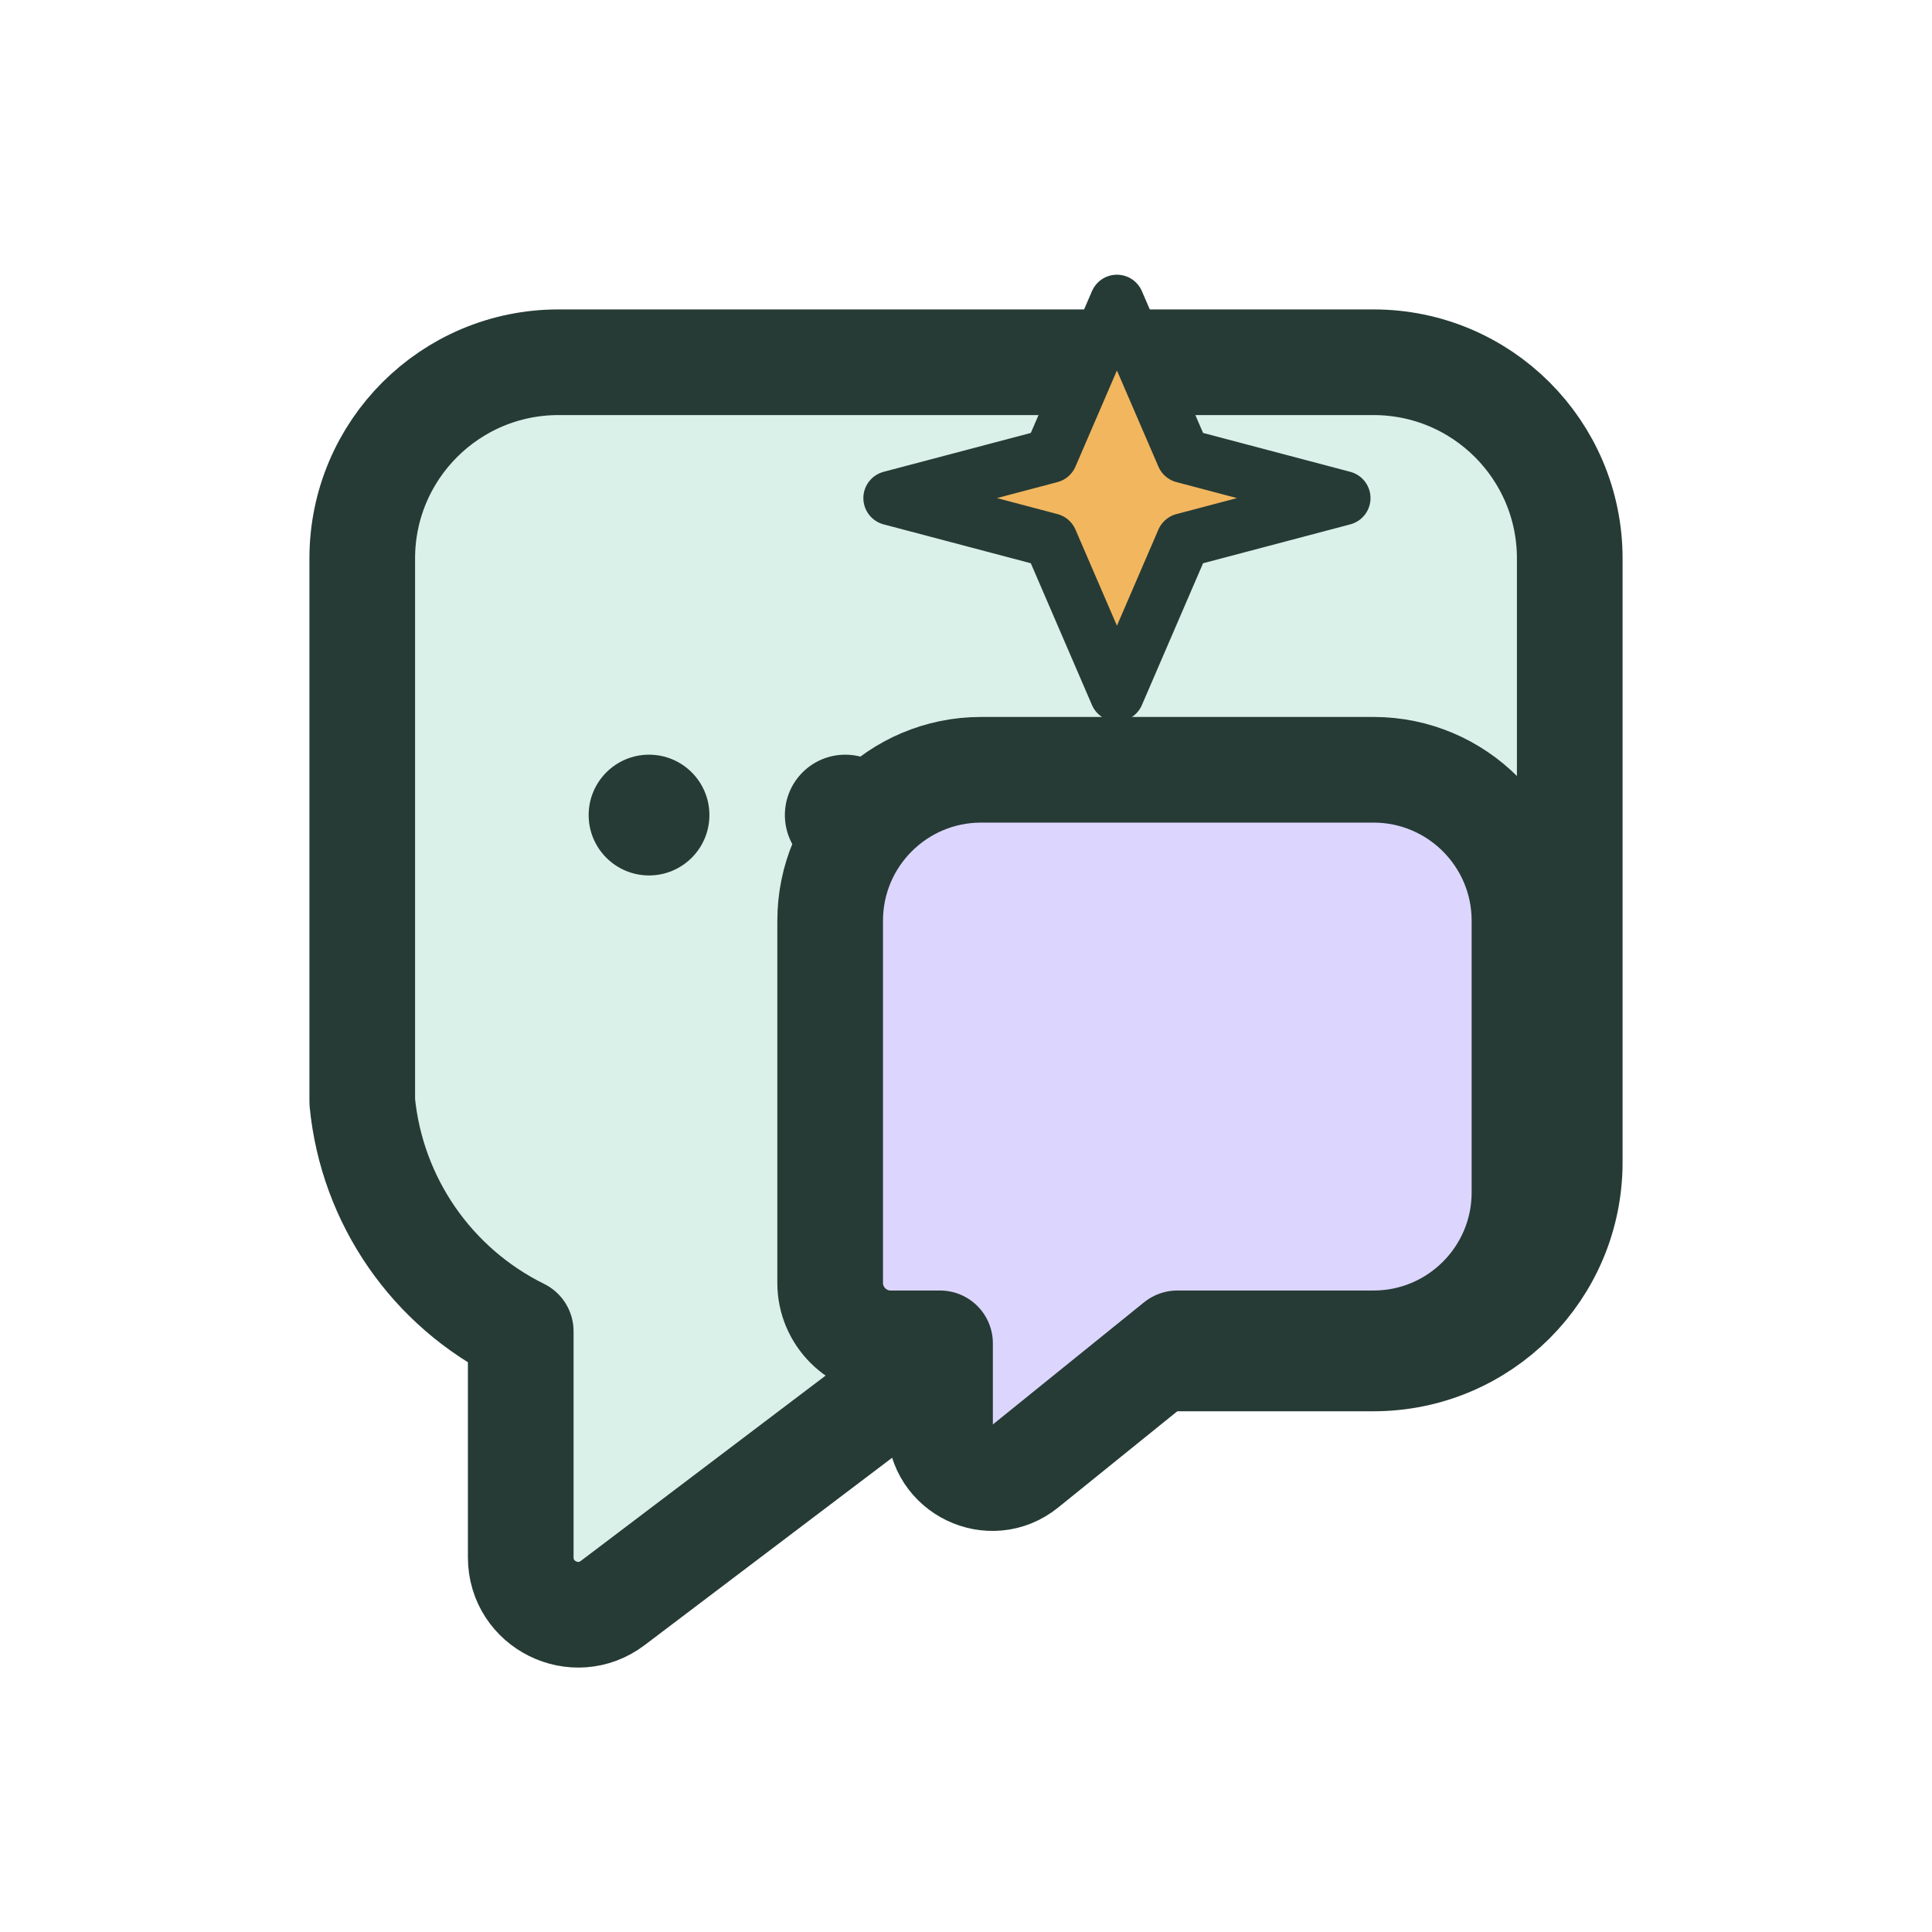
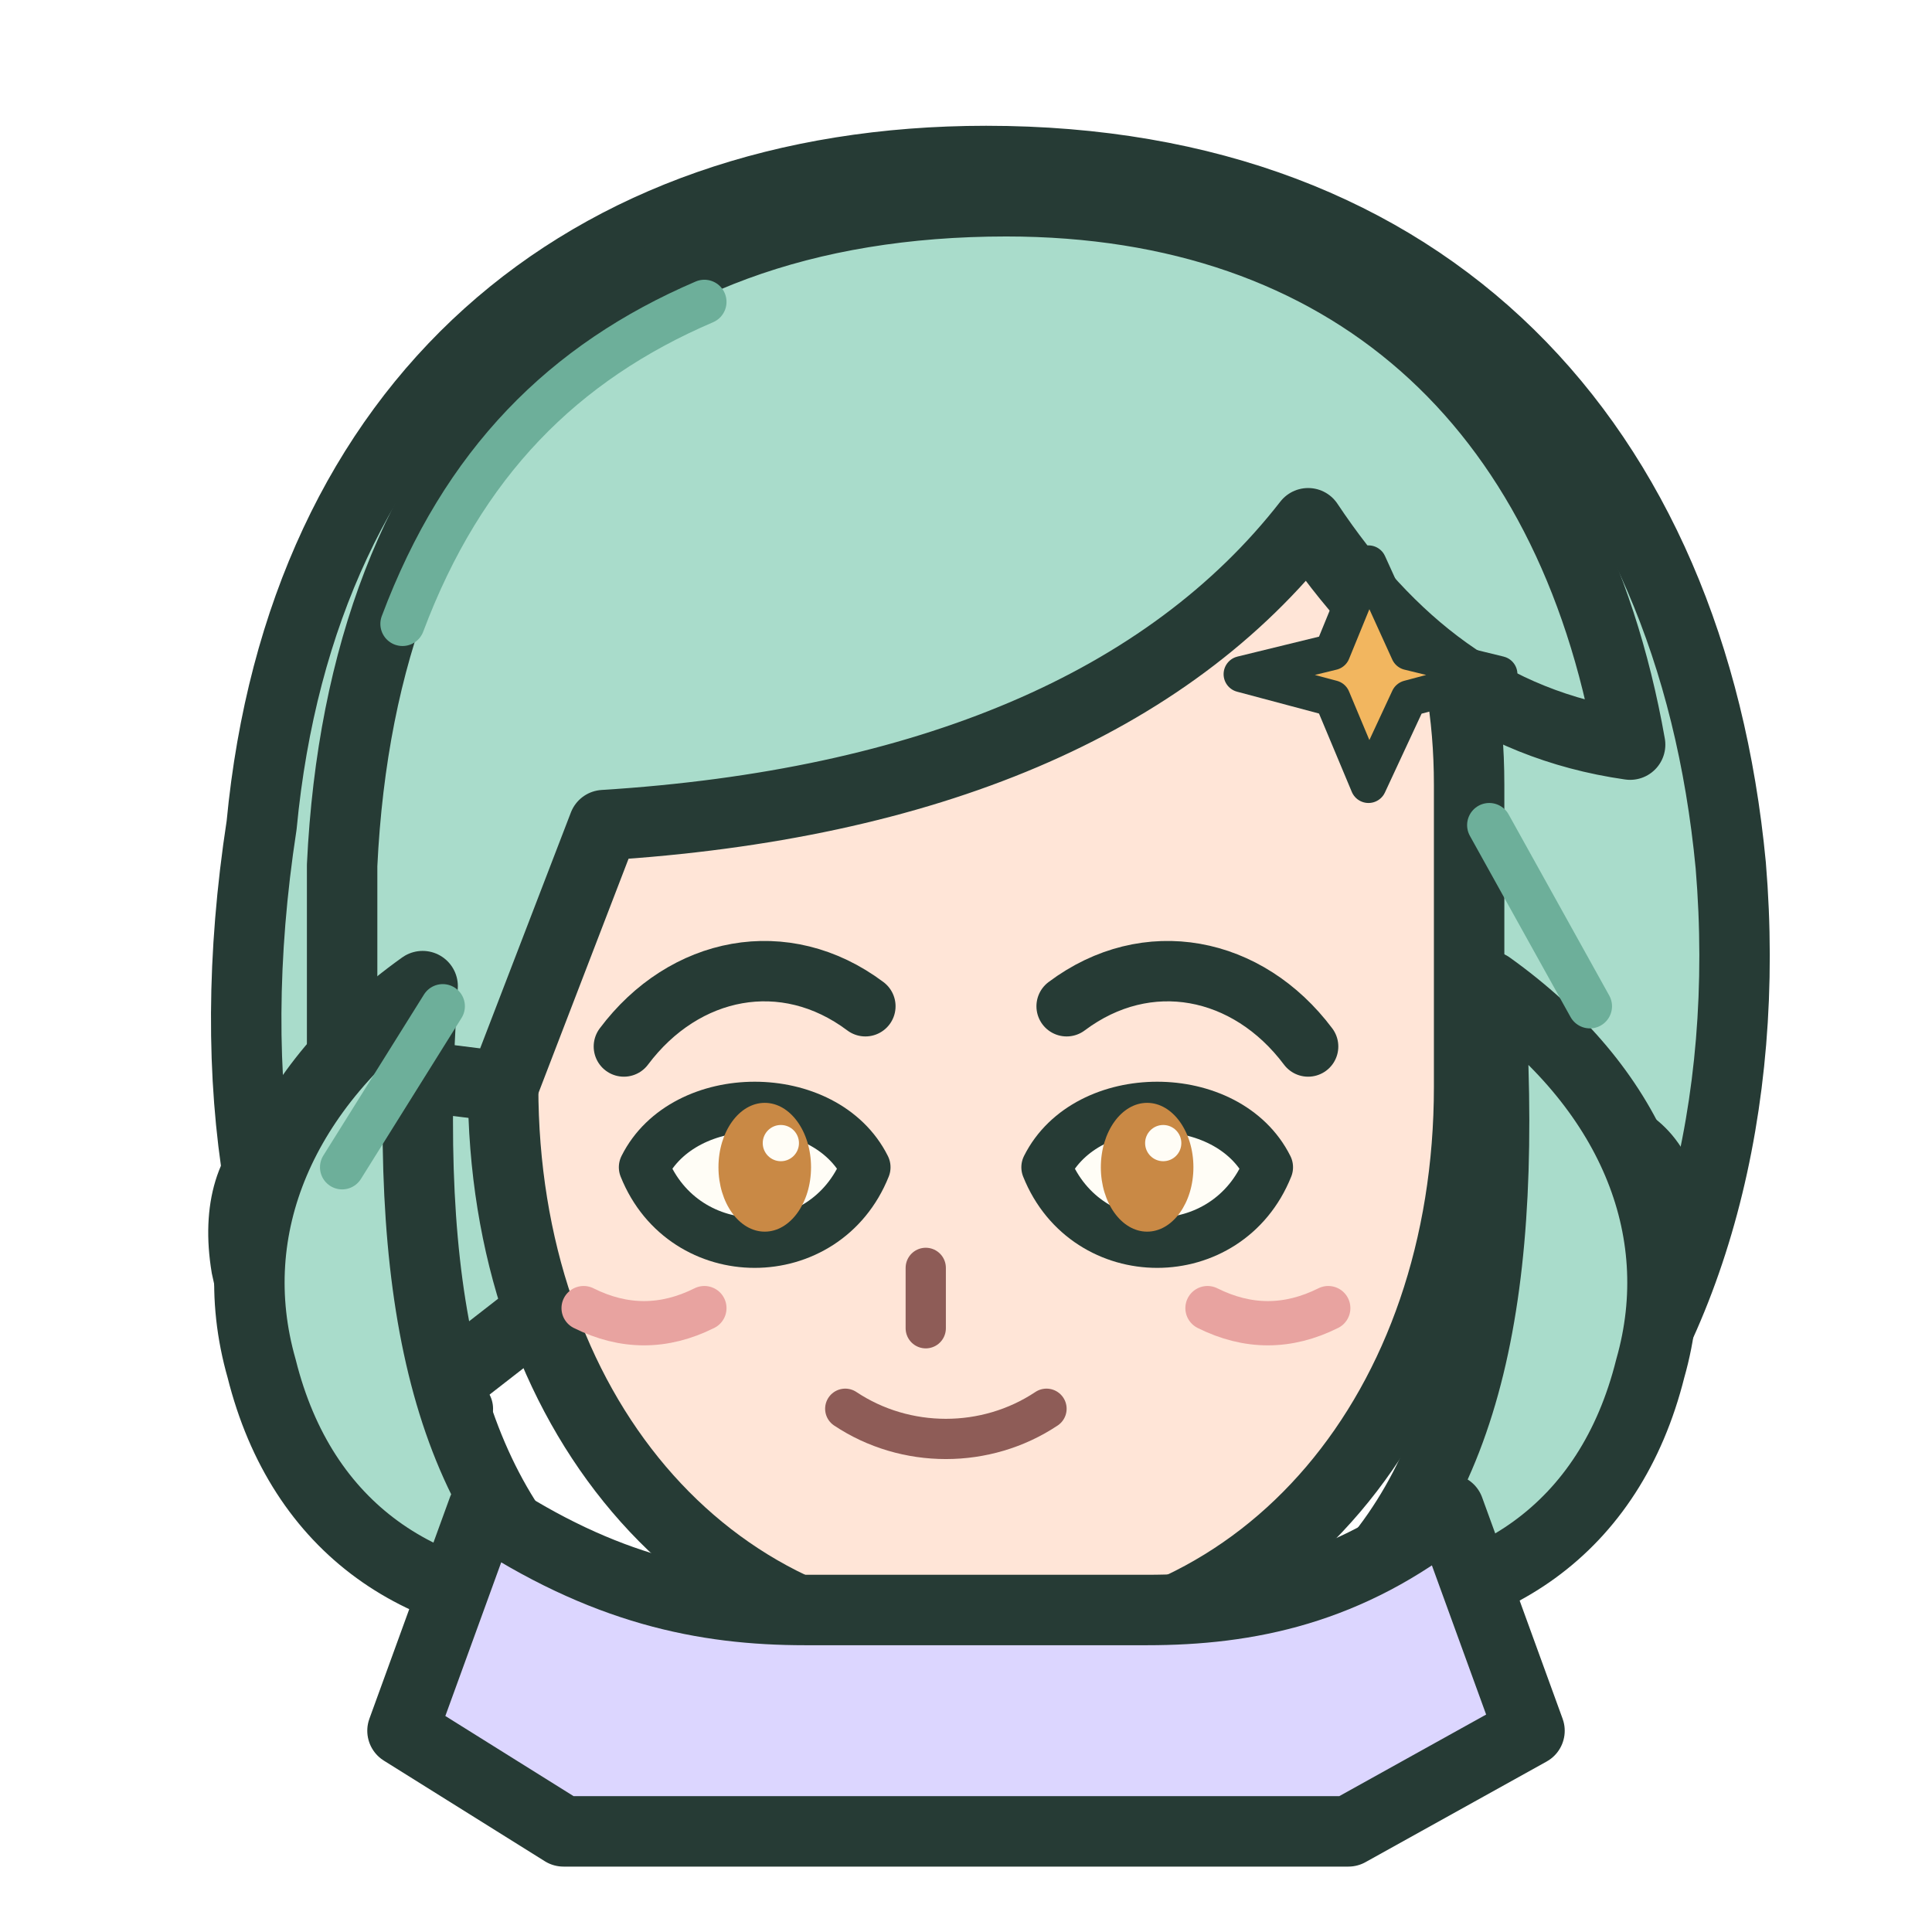
- <svg xmlns="http://www.w3.org/2000/svg" viewBox="0 0 64 64" fill="none">
-   <path d="M12 18.5C12 14.91 14.91 12 18.5 12h27C49.09 12 52 14.91 52 18.5v20C52 42.09 49.09 45 45.5 45H31l-10.7 8.1c-1.25.95-3.05.06-3.05-1.51V44.1A9.5 9.5 0 0 1 12 36.5v-18Z" fill="#D9F1E8" stroke="#263B35" stroke-width="3.5" stroke-linejoin="round" />
-   <path d="M27.5 30.5c0-2.76 2.24-5 5-5h13c2.76 0 5 2.24 5 5v9c0 2.76-2.24 5-5 5H39l-5.05 4.08c-1.13.91-2.81.1-2.81-1.35V44.5h-1.64c-1.1 0-2-.9-2-2v-12Z" fill="#DCD6FF" stroke="#263B35" stroke-width="3.5" stroke-linejoin="round" />
-   <path d="m37 10 2.2 5.1 5.3 1.4-5.3 1.4L37 23l-2.2-5.1-5.3-1.4 5.3-1.4L37 10Z" fill="#F2B65F" stroke="#263B35" stroke-width="1.8" stroke-linejoin="round" />
-   <circle cx="21.5" cy="27" r="2" fill="#263B35" />
-   <circle cx="28" cy="27" r="2" fill="#263B35" />
+ <svg xmlns="http://www.w3.org/2000/svg" viewBox="0 0 96 96" fill="none">
+   <path d="M18 72c-5-7-7-18-5-31C15 20 29 8 49 8c22 0 35 14 37 35 1 12-2 23-8 30l-8-8H27l-9 7Z" fill="#A9DCCB" stroke="#263B35" stroke-width="3.5" stroke-linecap="round" stroke-linejoin="round" />
+   <path d="M21 57c-6-3-10 0-9 6 1 5 5 8 11 7m51-13c6-3 10 0 9 6-1 5-5 8-11 7" fill="#FFDCC9" stroke="#263B35" stroke-width="3" stroke-linecap="round" />
+   <path d="M25 39c0-14 9-23 24-23s24 9 24 23v15c0 16-10 28-24 28S25 70 25 54V39Z" fill="#FFE5D7" stroke="#263B35" stroke-width="3.5" stroke-linejoin="round" />
+   <path d="M17 43c1-21 13-33 33-33 17 0 28 10 31 27-7-1-12-5-16-11-7 9-19 14-35 15l-5 13-8-1V43Z" fill="#A9DCCB" stroke="#263B35" stroke-width="3.5" stroke-linecap="round" stroke-linejoin="round" />
+   <path d="M21 49c-1 15 1 25 8 31-8 0-14-4-16-12-2-7 1-14 8-19Zm53 0c1 15-1 25-8 31 8 0 14-4 16-12 2-7-1-14-8-19Z" fill="#A9DCCB" stroke="#263B35" stroke-width="3.5" stroke-linecap="round" stroke-linejoin="round" />
+   <path d="M24 75c6 4 11 5 16 5h17c5 0 10-1 15-5l4 11-9 5H28l-8-5 4-11Z" fill="#DCD6FF" stroke="#263B35" stroke-width="3.5" stroke-linejoin="round" />
+   <path d="M31 52c3-4 8-5 12-2m10 0c4-3 9-2 12 2" stroke="#263B35" stroke-width="3" stroke-linecap="round" />
+   <path d="M32 58c2-4 9-4 11 0-2 5-9 5-11 0Zm10 0h1m9 0c2-4 9-4 11 0-2 5-9 5-11 0Z" fill="#FFFDF6" stroke="#263B35" stroke-width="2.5" stroke-linejoin="round" />
+   <ellipse cx="38" cy="58" rx="2.3" ry="3.2" fill="#C98945" />
+   <ellipse cx="57" cy="58" rx="2.3" ry="3.2" fill="#C98945" />
+   <circle cx="38.8" cy="56.8" r=".9" fill="#FFFDF6" />
+   <circle cx="57.8" cy="56.8" r=".9" fill="#FFFDF6" />
+   <path d="M46 63v3m-4 4c3 2 7 2 10 0" stroke="#8E5C57" stroke-width="2" stroke-linecap="round" />
+   <path d="M29 65c2 1 4 1 6 0m25 0c2 1 4 1 6 0" stroke="#E8A3A0" stroke-width="2.2" stroke-linecap="round" />
+   <path d="m68 28 2 4.4 4.5 1.1-4.5 1.2-2 4.3-1.8-4.3-4.5-1.2 4.5-1.1 1.8-4.4Z" fill="#F2B65F" stroke="#263B35" stroke-width="1.8" stroke-linejoin="round" />
+   <path d="M20 31c3-8 8-13 15-16m-13 35-5 8m57-17 5 9" stroke="#6DAF9A" stroke-width="2.2" stroke-linecap="round" />
</svg>
